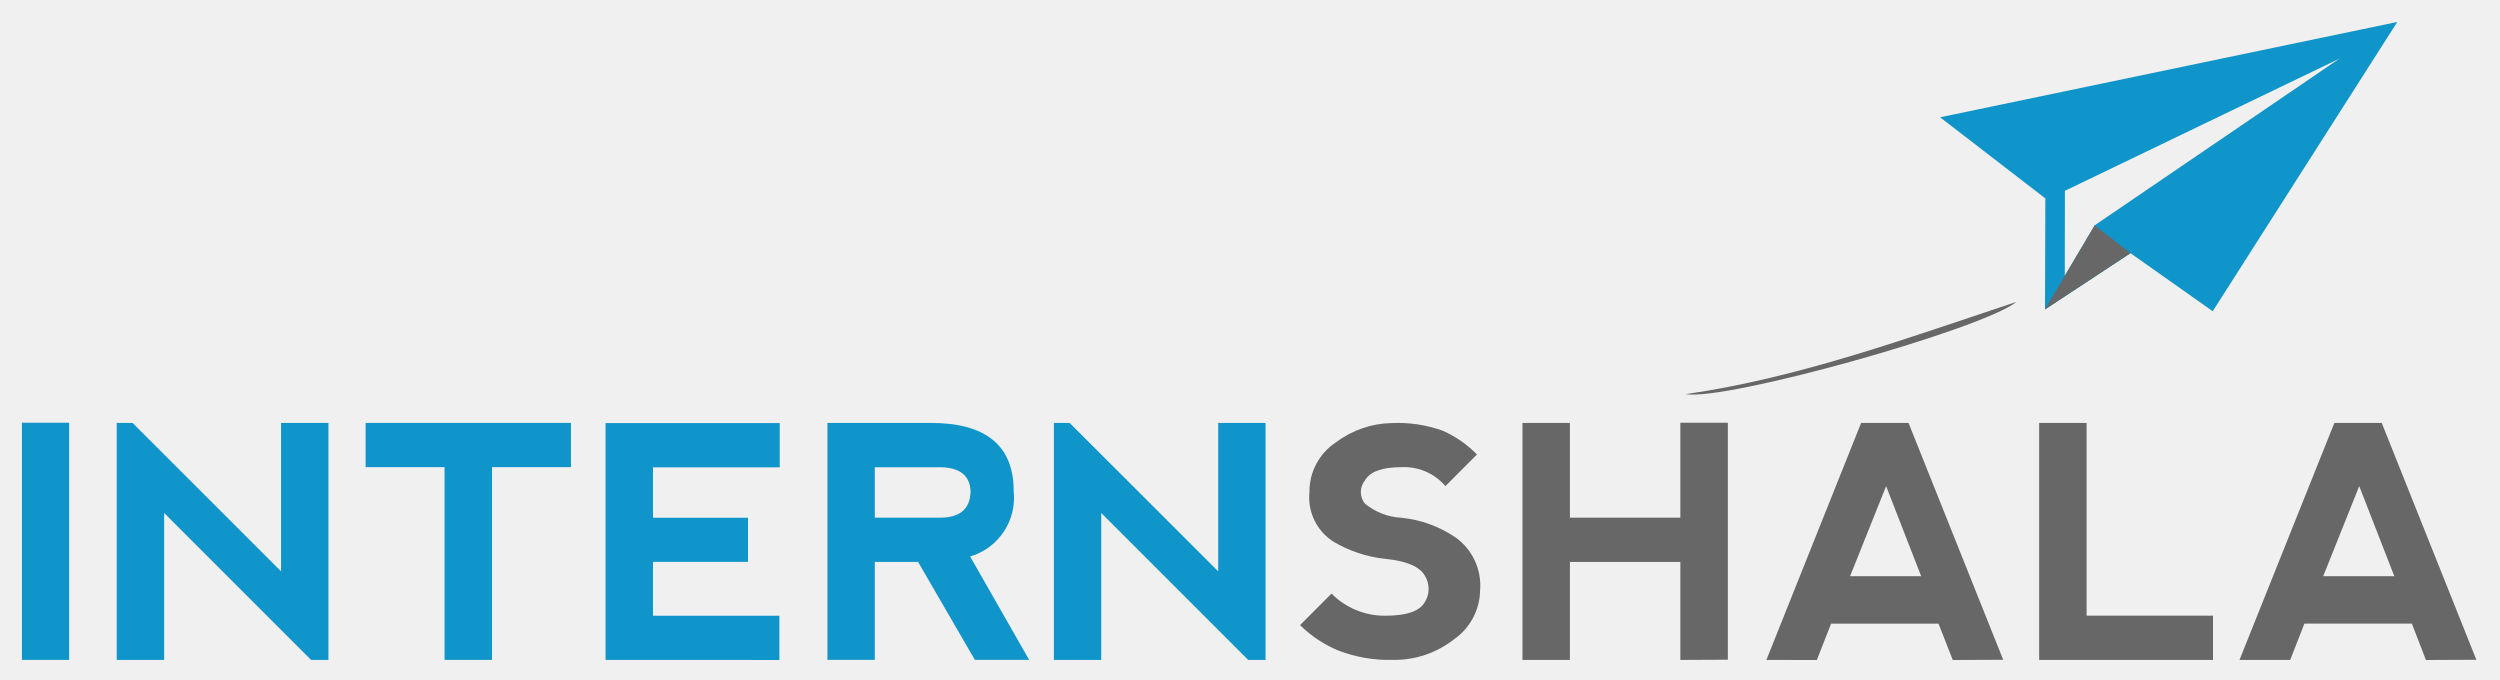
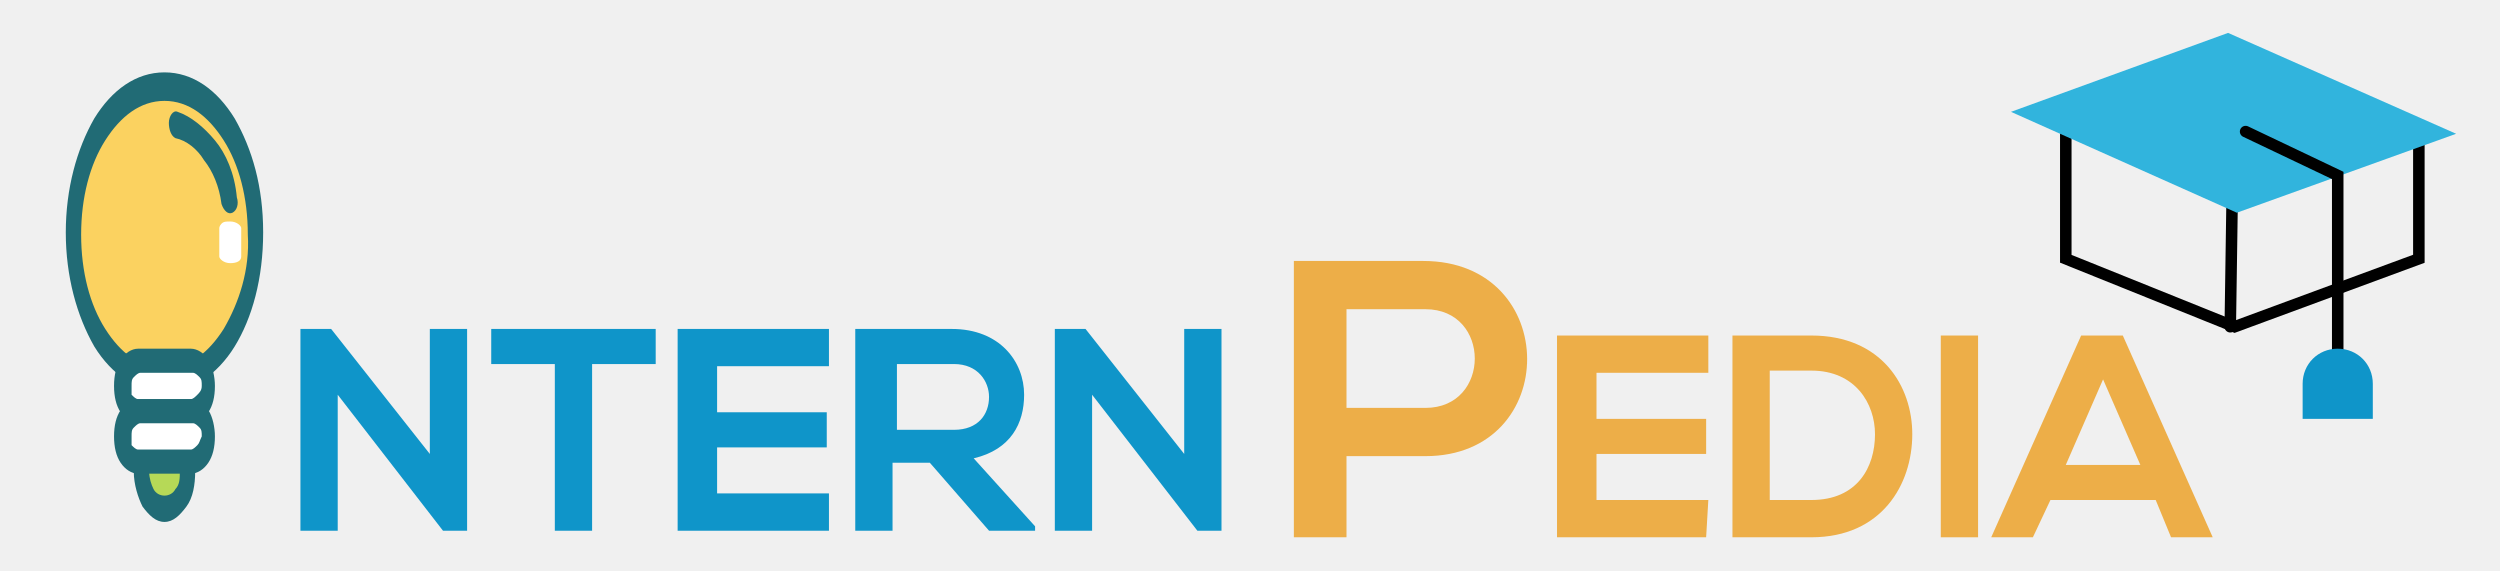
- <svg xmlns="http://www.w3.org/2000/svg" viewBox="0 0 114 31">
-   <defs>
-     <style>.a{clip-path:url(#b);}.b{fill:#0f95c9;}.c,.d{fill:#676767;}.c{fill-rule:evenodd;}</style>
-     <clipPath id="b">
-       <rect width="114" height="31" />
-     </clipPath>
-   </defs>
-   <g id="a" class="a">
-     <g transform="translate(-0.259 -0.628)">
-       <g transform="translate(1.259 1.628)">
-         <path class="b" d="M116.977,5.976l4.8,3.7-.016,5.064,3.9-2.566,3.748,2.646,8.417-13.191ZM124.03,10.9l-1.367,2.3.006-3.871,12.517-6.027Z" transform="translate(-29.509 -1.628)" />
-         <path class="b" d="M1.259,25.807H3.412V36.623H1.259Z" transform="translate(-1.259 -7.531)" />
-         <path class="b" d="M6.977,36.626V25.819H7.7l6.771,6.769V25.819h2.16V36.626h-.791l-6.7-6.7v6.7Z" transform="translate(-2.655 -7.534)" />
-         <path class="b" d="M31.356,25.819v2.017h-3.6v8.789H25.592V27.836h-3.6V25.819Z" transform="translate(-6.32 -7.534)" />
-         <path class="b" d="M36.467,36.626v-10.8l7.943,0v2.017H38.63v2.3h4.333v2.011H38.63v2.456h5.764v2.019Z" transform="translate(-9.854 -7.534)" />
-         <path class="b" d="M56.361,31.911l2.692,4.714H56.577l-2.59-4.468H52.014v4.468h-2.16V25.819h4.711q3.783,0,3.782,3.11A2.794,2.794,0,0,1,56.361,31.911ZM52.014,30.14h3.029c.868-.016,1.317-.411,1.338-1.188-.02-.712-.462-1.08-1.318-1.111H52.014v2.3Z" transform="translate(-13.123 -7.534)" />
-         <path class="b" d="M63.515,36.626V25.819h.717l6.776,6.769V25.819h2.16V36.626h-.794l-6.7-6.7v6.7Z" transform="translate(-16.458 -7.534)" />
-         <g transform="translate(58.282 9.275)">
-           <path class="c" d="M101.63,22.723c5.173-.75,10.053-2.539,15.091-4.212C115.161,19.763,103.511,23.034,101.63,22.723Z" transform="translate(-84.045 -15.024)" />
-           <path class="c" d="M127.2,15.169l-3.9,2.566,2.272-3.837Z" transform="translate(-89.335 -13.898)" />
-           <path class="d" d="M84.885,26.178a5.047,5.047,0,0,1,1.547,1.079L84.994,28.7a2.479,2.479,0,0,0-2.021-.864c-.863,0-1.416.2-1.655.611a.842.842,0,0,0,0,1.045,2.817,2.817,0,0,0,1.655.649,5.344,5.344,0,0,1,2.486.9,2.7,2.7,0,0,1,1.117,2.412,2.774,2.774,0,0,1-1.19,2.233,4.383,4.383,0,0,1-2.779.937,6.384,6.384,0,0,1-2.513-.433,5.4,5.4,0,0,1-1.729-1.153L79.8,33.6a3.413,3.413,0,0,0,2.449,1.01c.962,0,1.559-.2,1.8-.611a1.141,1.141,0,0,0,0-1.226c-.24-.407-.835-.661-1.8-.757a5.806,5.806,0,0,1-2.376-.792,2.388,2.388,0,0,1-1.08-2.233,2.689,2.689,0,0,1,1.227-2.3,4.335,4.335,0,0,1,2.527-.866A6.05,6.05,0,0,1,84.885,26.178Z" transform="translate(-78.365 -16.808)" />
-           <path class="d" d="M91.784,36.623V25.816h2.163v4.321h5.036v-4.33h2.166V36.613l-2.166.01V32.155H93.947v4.468H91.784Z" transform="translate(-81.641 -16.805)" />
-           <path class="d" d="M106.5,36.626l4.32-10.807h2.163l4.316,10.8-2.3.01-.649-1.656h-4.9l-.649,1.656Zm5.46-7.926-1.644,4.108h3.242Z" transform="translate(-85.235 -16.808)" />
-           <path class="d" d="M125.117,25.819v8.788h5.764v2.019h-7.926V25.819Z" transform="translate(-89.251 -16.808)" />
-           <path class="d" d="M135.04,36.626l4.326-10.807h2.16l4.315,10.8-2.3.01L142.9,34.97H138l-.648,1.656ZM140.5,28.7l-1.643,4.108H142.1Z" transform="translate(-92.201 -16.808)" />
-         </g>
-       </g>
+ <svg xmlns="http://www.w3.org/2000/svg" version="1.1" id="Layer_1" x="0px" y="0px" viewBox="0 0 114 26" style="enable-background:new 0 0 114 26;" xml:space="preserve">
+   <style type="text/css">
+ 	.st0{fill:none;stroke:#000000;stroke-width:0.525;stroke-linecap:round;stroke-miterlimit:10;}
+ 	.st1{fill:#31B4DD;}
+ 	.st2{fill:#0F95C9;}
+ 	.st3{fill-rule:evenodd;clip-rule:evenodd;fill:#B6D957;}
+ 	.st4{fill-rule:evenodd;clip-rule:evenodd;fill:#216B75;}
+ 	.st5{fill-rule:evenodd;clip-rule:evenodd;fill:#FBD260;}
+ 	.st6{fill-rule:evenodd;clip-rule:evenodd;fill:#FFFFFF;}
+ 	.st7{fill:#EDAE48;}
+ </style>
+   <g id="Graduation">
+     <polyline class="st0" points="94.2,4.8 94.2,11.8 101.9,14.9 110.3,11.8 110.3,6.4 110.3,5.7  " />
+     <line class="st0" x1="101.7" y1="14.9" x2="101.8" y2="8.1" />
+     <polygon class="st1" points="101.6,1.5 91.7,5.1 102,9.7 112,6.1  " />
+     <polyline class="st0" points="106.6,16.5 106.6,8 102.4,6  " />
+     <path class="st2" d="M108.2,19.1v-1.6c0-0.9-0.7-1.6-1.6-1.6s-1.6,0.7-1.6,1.6v1.6H108.2z" />
+   </g>
+   <g id="Bulb">
+     <ellipse class="st3" cx="7.5" cy="21.5" rx="1" ry="1.7" />
+     <path class="st4" d="M8.5,19.9c-0.3-0.4-0.6-0.7-1-0.7s-0.7,0.3-1,0.7l0,0c-0.3,0.4-0.4,1-0.4,1.6s0.2,1.2,0.4,1.6l0,0   c0.3,0.4,0.6,0.7,1,0.7s0.7-0.3,1-0.7l0,0c0.3-0.4,0.4-1,0.4-1.6S8.8,20.3,8.5,19.9L8.5,19.9z M8,22.3L8,22.3   c-0.1,0.2-0.3,0.3-0.5,0.3S7.1,22.5,7,22.3l0,0c-0.1-0.2-0.2-0.5-0.2-0.8s0.1-0.6,0.2-0.8l0,0c0.1-0.2,0.3-0.3,0.5-0.3   s0.4,0.1,0.5,0.3l0,0c0.1,0.2,0.2,0.5,0.2,0.8S8.2,22.1,8,22.3z" />
+     <ellipse class="st5" cx="7.5" cy="10.6" rx="4.2" ry="6.7" />
+     <path class="st4" d="M7.5,3.3c-1.3,0-2.4,0.8-3.2,2.1C3.5,6.8,3,8.6,3,10.6s0.5,3.8,1.3,5.2c0.8,1.3,2,2.1,3.2,2.1s2.4-0.8,3.2-2.1   c0.8-1.3,1.3-3.1,1.3-5.2s-0.5-3.8-1.3-5.2C9.9,4.1,8.8,3.3,7.5,3.3z M10.2,15c-0.7,1.1-1.6,1.8-2.7,1.8s-2-0.7-2.7-1.8   c-0.7-1.1-1.1-2.6-1.1-4.3c0-1.7,0.4-3.2,1.1-4.3c0.7-1.1,1.6-1.8,2.7-1.8s2,0.7,2.7,1.8s1.1,2.6,1.1,4.3   C11.4,12.3,10.9,13.8,10.2,15z" />
+     <path class="st6" d="M8.8,16.5H6.4c-0.4,0-0.7,0.5-0.7,1.1l0,0c0,0.6,0.3,1.1,0.7,1.1h2.4c0.4,0,0.7-0.5,0.7-1.1l0,0   C9.5,17,9.2,16.5,8.8,16.5z" />
+     <path class="st4" d="M9.5,16.4c-0.2-0.3-0.5-0.5-0.8-0.5H6.3c-0.3,0-0.6,0.2-0.8,0.5l0,0c-0.2,0.3-0.3,0.7-0.3,1.2s0.1,0.9,0.3,1.2   l0,0c0.2,0.3,0.5,0.5,0.8,0.5h2.4c0.3,0,0.6-0.2,0.8-0.5s0.3-0.7,0.3-1.2C9.8,17.2,9.7,16.7,9.5,16.4L9.5,16.4z M9,18   c-0.1,0.1-0.2,0.2-0.3,0.2H6.3c-0.1,0-0.2-0.1-0.3-0.2l0,0c0-0.1,0-0.2,0-0.4s0-0.3,0.1-0.4l0,0C6.2,17.1,6.3,17,6.4,17h2.4   c0.1,0,0.2,0.1,0.3,0.2l0,0c0.1,0.1,0.1,0.2,0.1,0.4S9.1,17.9,9,18z" />
+     <path class="st6" d="M8.8,18.8H6.4c-0.4,0-0.7,0.5-0.7,1.1l0,0C5.7,20.5,6,21,6.4,21h2.4c0.4,0,0.7-0.5,0.7-1.1l0,0   C9.5,19.3,9.2,18.8,8.8,18.8z" />
+     <path class="st4" d="M9.5,18.7c-0.2-0.3-0.5-0.5-0.8-0.5H6.3c-0.3,0-0.6,0.2-0.8,0.5l0,0c-0.2,0.3-0.3,0.7-0.3,1.2s0.1,0.9,0.3,1.2   l0,0c0.2,0.3,0.5,0.5,0.8,0.5h2.4c0.3,0,0.6-0.2,0.8-0.5s0.3-0.7,0.3-1.2C9.8,19.5,9.7,19,9.5,18.7L9.5,18.7z M9,20.3   c-0.1,0.1-0.2,0.2-0.3,0.2H6.3c-0.1,0-0.2-0.1-0.3-0.2l0,0c0-0.1,0-0.2,0-0.4s0-0.3,0.1-0.4l0,0c0.1-0.1,0.2-0.2,0.3-0.2h2.4   c0.1,0,0.2,0.1,0.3,0.2l0,0c0.1,0.1,0.1,0.2,0.1,0.4C9.1,20.1,9.1,20.2,9,20.3z" />
+     <path class="st4" d="M9.8,6.4C9.3,5.8,8.7,5.3,8.1,5.1C7.9,5,7.7,5.3,7.7,5.6S7.8,6.2,8,6.3c0.5,0.1,1,0.5,1.3,1   c0.4,0.5,0.7,1.2,0.8,2c0.1,0.3,0.3,0.5,0.5,0.4s0.3-0.4,0.2-0.7C10.7,7.9,10.3,7,9.8,6.4z" />
+   </g>
+   <g>
+     <path class="st2" d="M19.6,15h1.7v9.2h-1.1l0,0L15.4,18v6.2h-1.7V15h1.4l4.5,5.7C19.6,20.7,19.6,15,19.6,15z" />
+     <path class="st2" d="M25.3,16.6h-2.9V15c2.6,0,4.9,0,7.5,0v1.6H27v7.6h-1.7V16.6z" />
+     <path class="st2" d="M37.8,24.2h-6.9c0-3,0-6.1,0-9.2h6.9v1.7h-5.1v2.1h5v1.6h-5v2.1h5.1V24.2z" />
+     <path class="st2" d="M47.2,24.2h-2.1l-2.7-3.1h-1.7v3.1H39V15c1.5,0,2.9,0,4.4,0c2.2,0,3.3,1.5,3.3,3c0,1.3-0.6,2.5-2.3,2.9   l2.8,3.1V24.2z M40.9,16.7v2.9h2.6c1.1,0,1.6-0.7,1.6-1.5c0-0.7-0.5-1.5-1.6-1.5h-2.6V16.7z" />
+     <path class="st2" d="M54,15h1.7v9.2h-1.1l0,0L49.8,18v6.2h-1.7V15h1.4l4.5,5.7V15z" />
+   </g>
+   <g>
+     <g>
+       <path class="st7" d="M65,20.8h-3.6v3.7H59V11.9c2,0,4,0,5.9,0C71.2,11.9,71.2,20.8,65,20.8z M61.4,18.6H65c3,0,3-4.5,0-4.5h-3.6    V18.6z" />
+       <path class="st7" d="M77.8,24.5H71c0-3,0-6.1,0-9.2h6.9V17h-5.1v2.1h5v1.6h-5v2.1h5.1L77.8,24.5L77.8,24.5z" />
+       <path class="st7" d="M87.2,19.8c0,2.3-1.4,4.7-4.6,4.7c-1.1,0-2.5,0-3.6,0v-9.2c1.1,0,2.5,0,3.6,0C85.8,15.3,87.2,17.6,87.2,19.8z     M80.7,22.8h1.9c2.1,0,2.9-1.5,2.9-3c0-1.4-0.9-2.9-2.9-2.9h-1.9V22.8z" />
+       <path class="st7" d="M88.5,24.5v-9.2h1.7v9.2H88.5z" />
+       <path class="st7" d="M98.3,22.8h-4.8l-0.8,1.7h-1.9l4.1-9.2h1.9l4.1,9.2H99L98.3,22.8z M95.9,17.3l-1.7,3.9h3.4L95.9,17.3z" />
    </g>
  </g>
+   <path class="st6" d="M10.5,12L10.5,12c-0.3,0-0.5-0.2-0.5-0.3c0-0.3,0-0.7,0-1c0-0.1,0-0.2,0-0.3c0,0,0-0.1,0.1-0.2s0.2-0.1,0.4-0.1  l0,0c0.3,0,0.5,0.2,0.5,0.3v1.3C11,11.9,10.8,12,10.5,12z" />
</svg>
